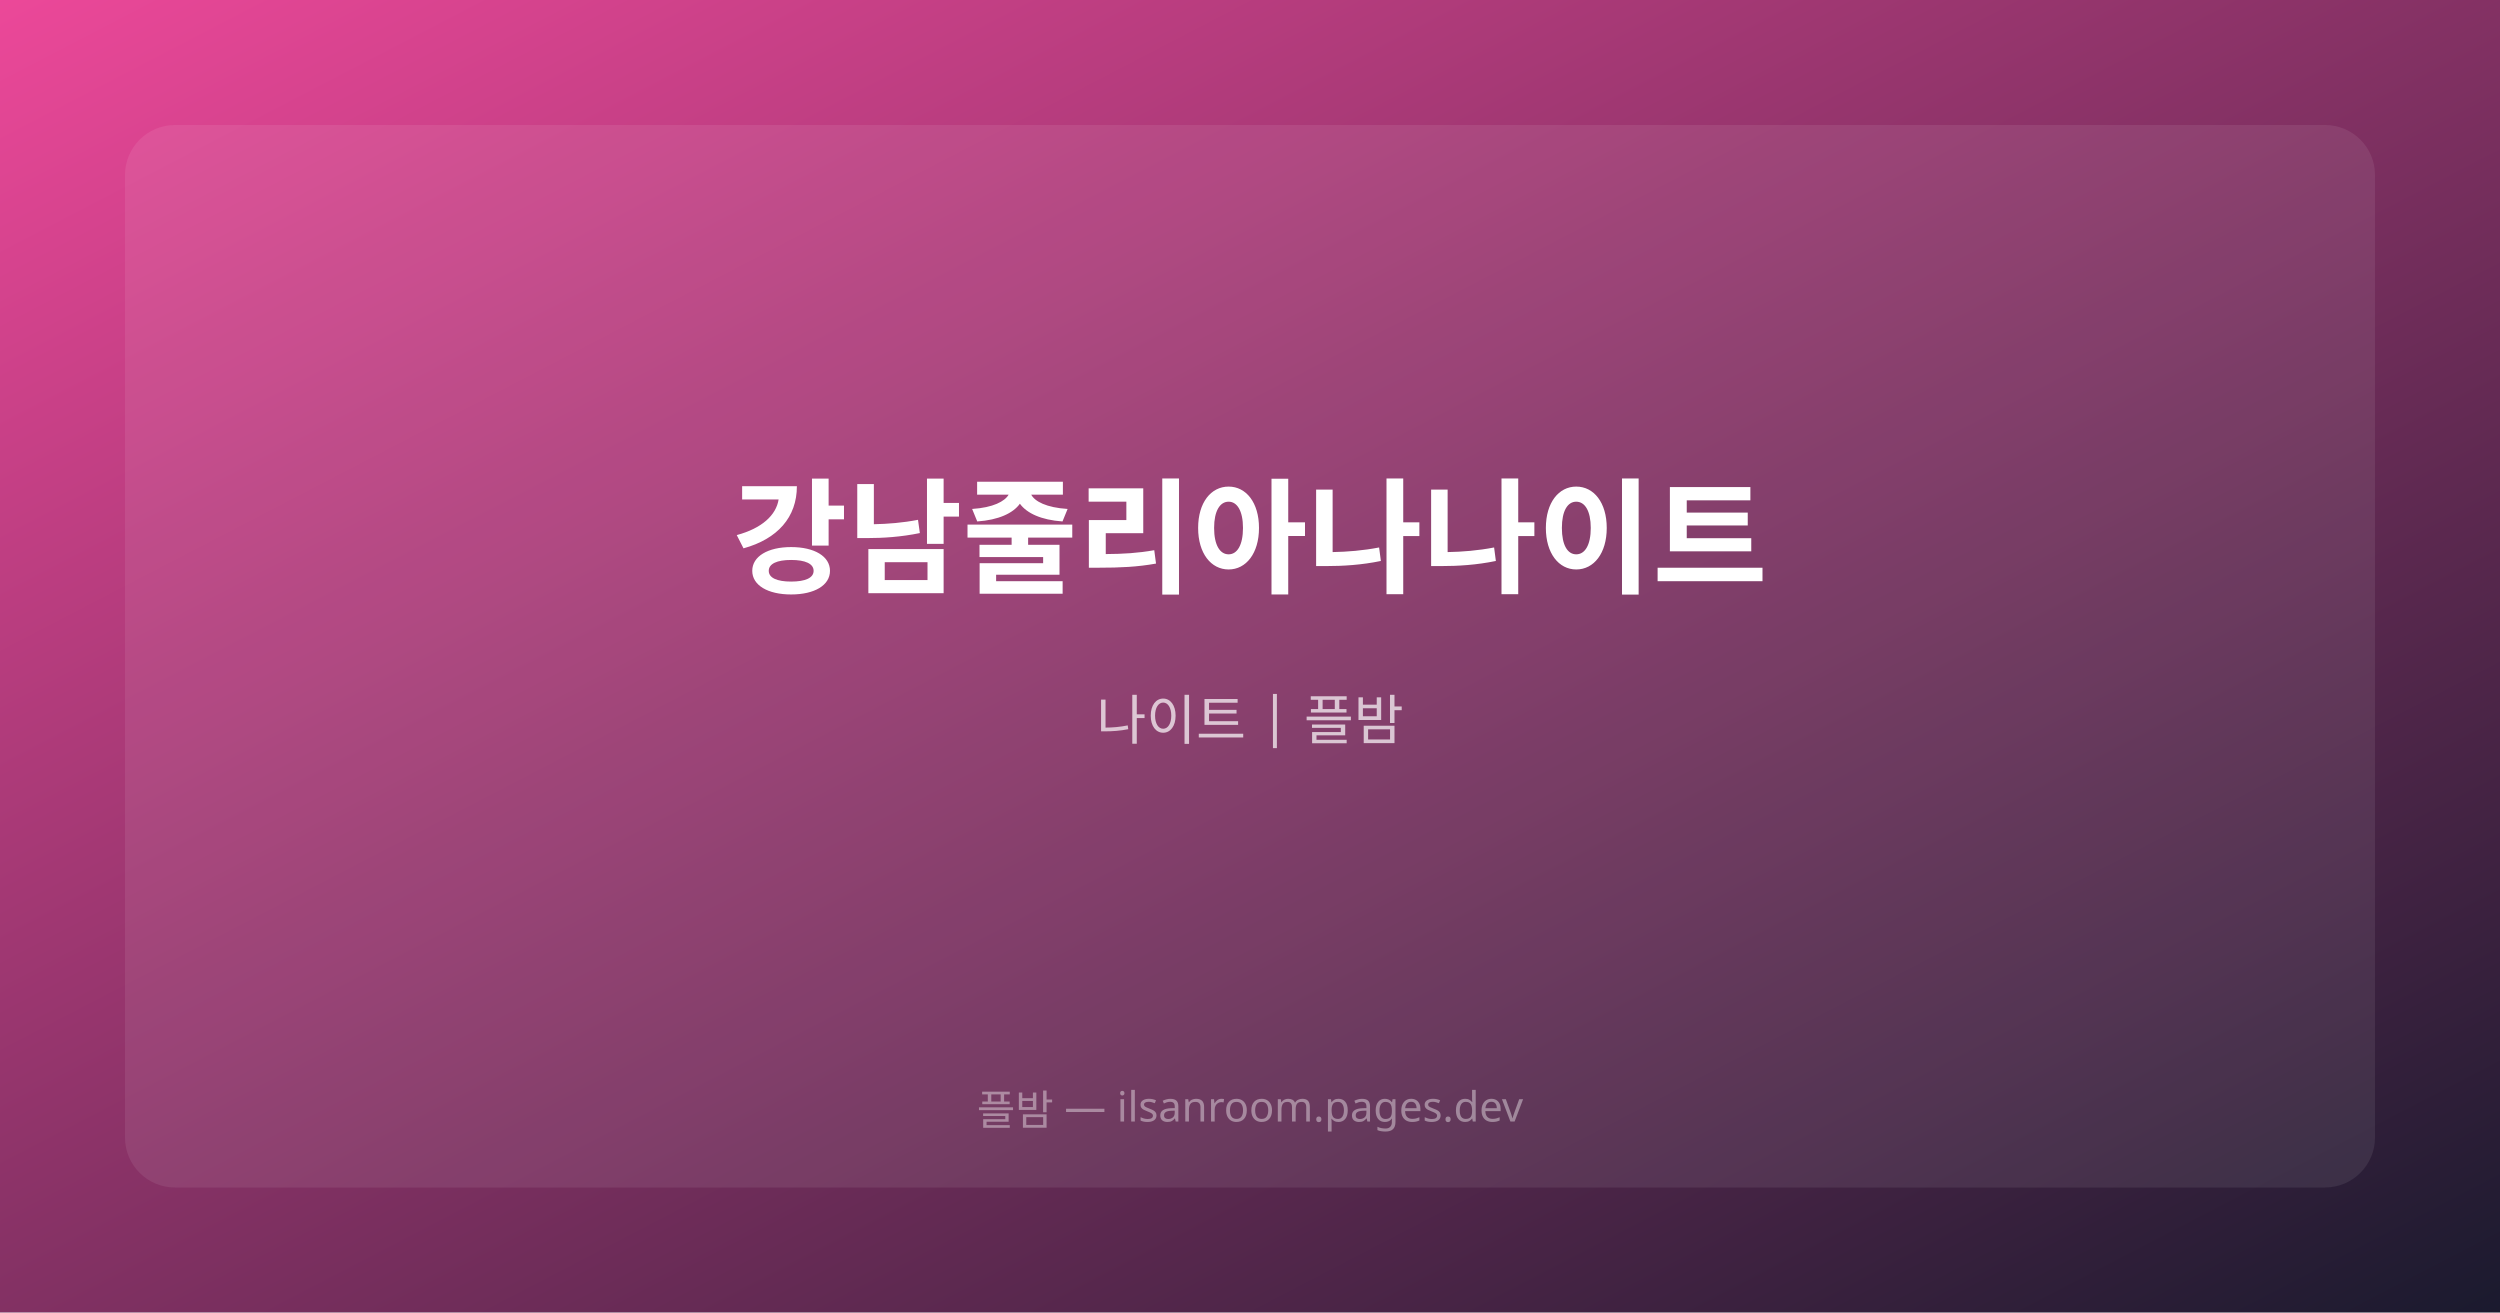
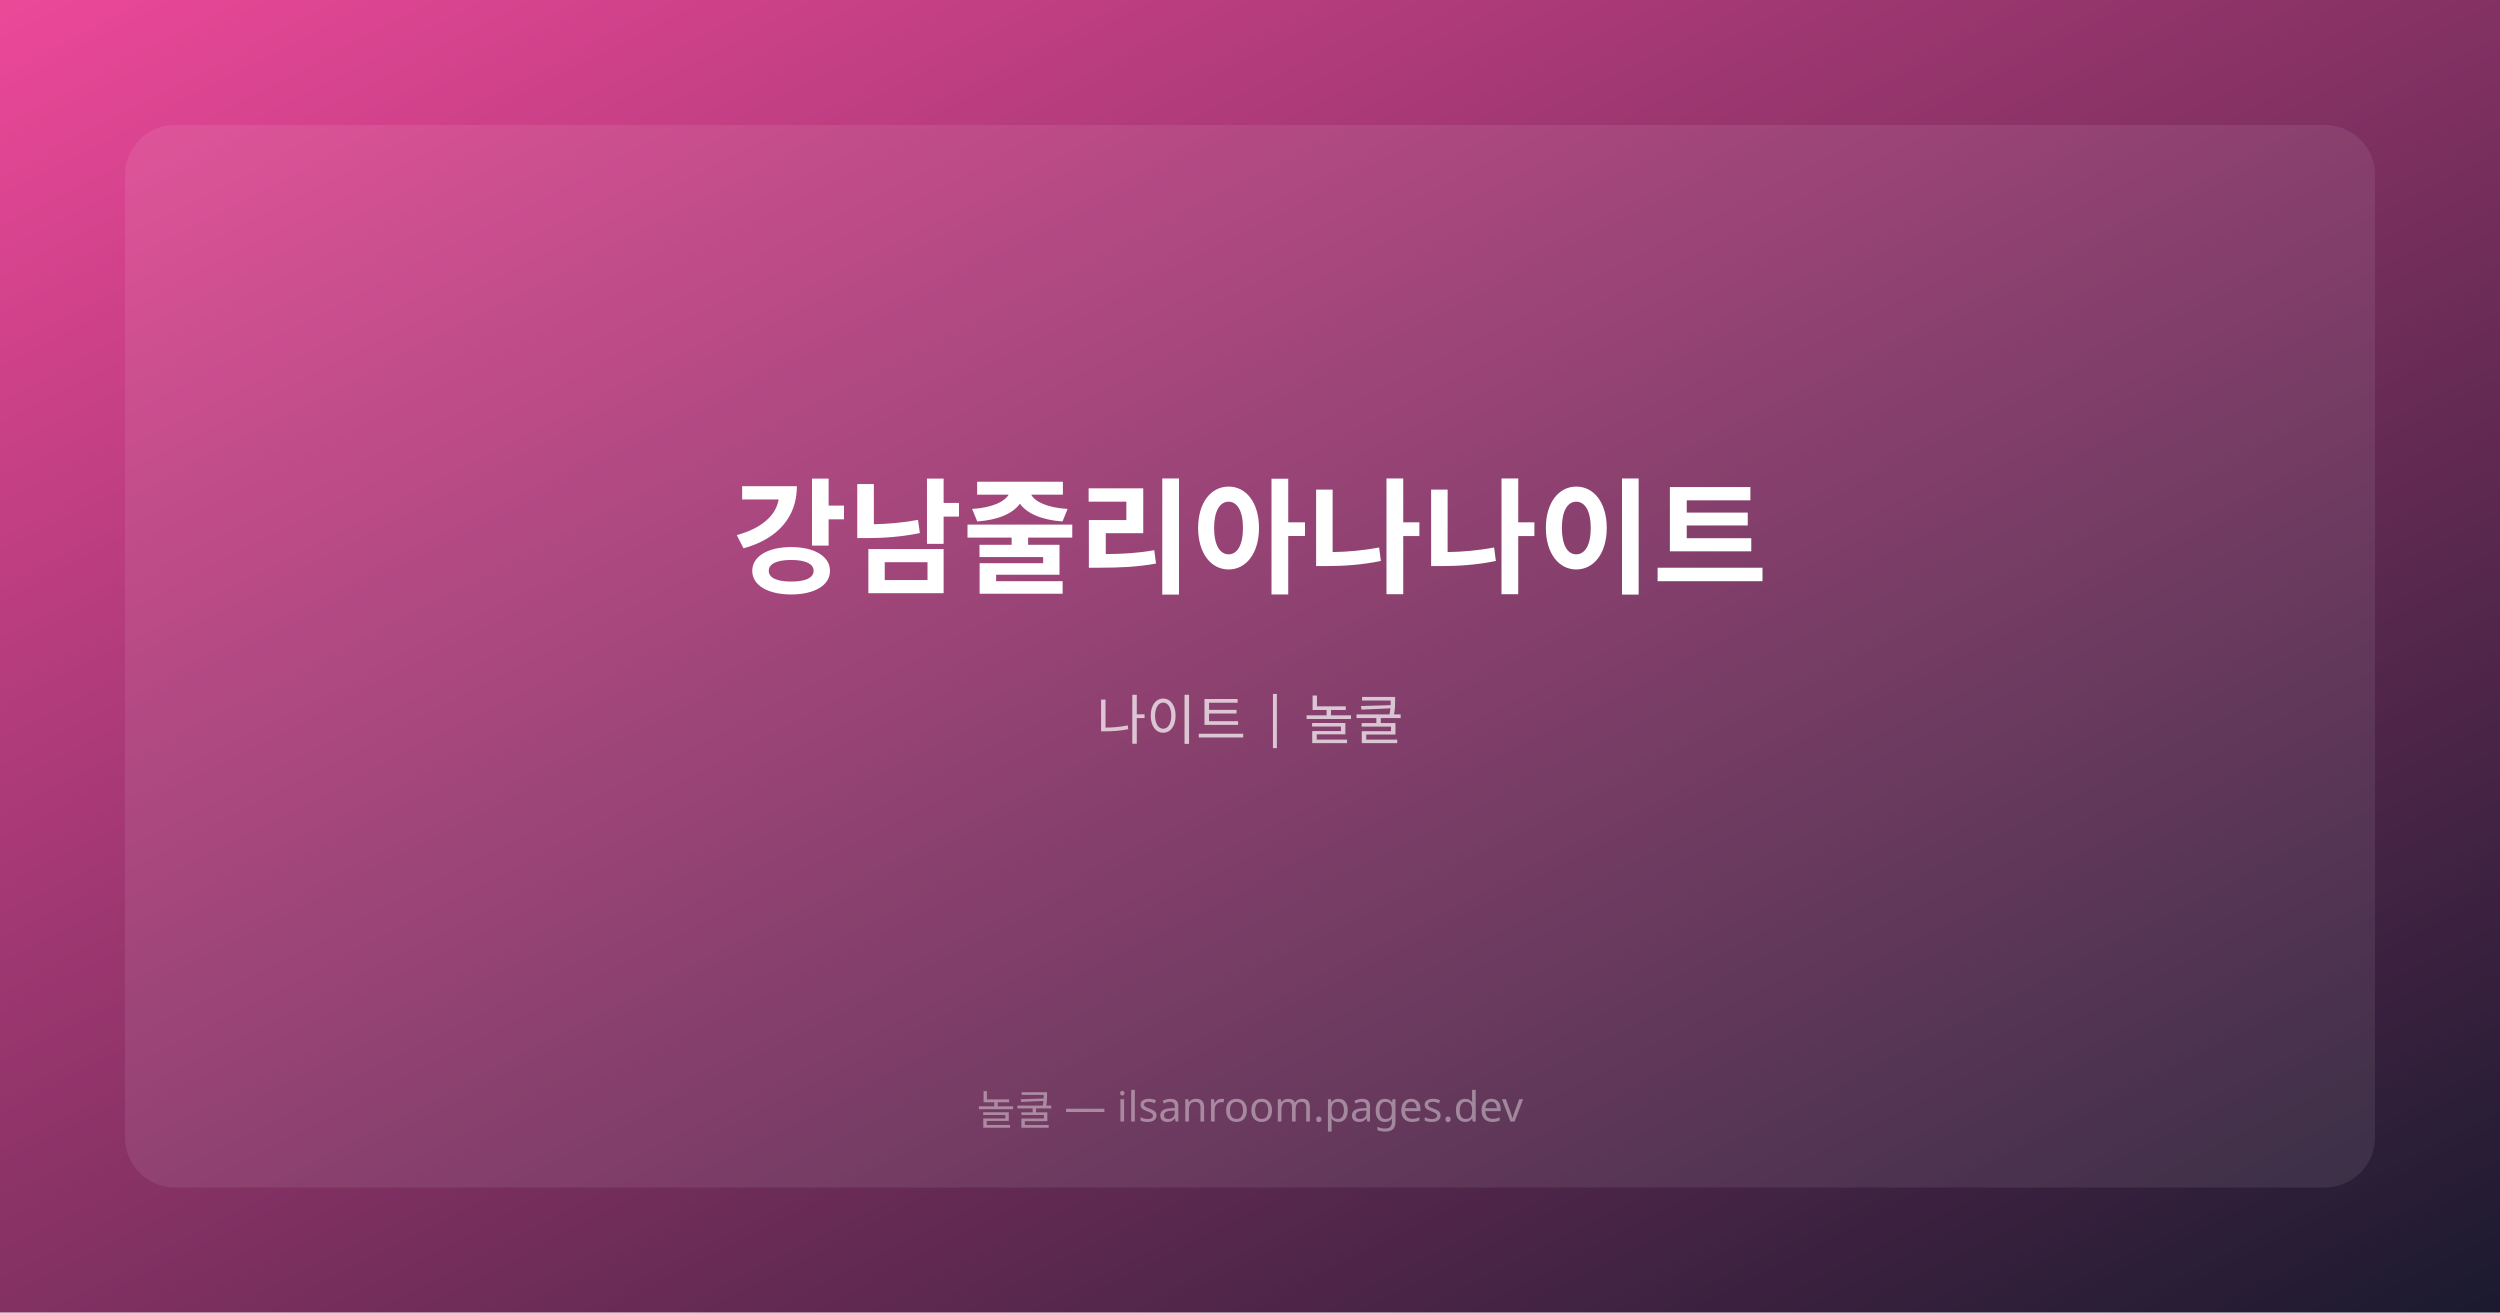
<svg xmlns="http://www.w3.org/2000/svg" width="1200" height="630" viewBox="0 0 1200 630">
  <defs>
    <linearGradient id="bg" x1="0%" y1="0%" x2="100%" y2="100%">
      <stop offset="0%" style="stop-color:#EC4899;stop-opacity:1" />
      <stop offset="100%" style="stop-color:#1a1a2e;stop-opacity:1" />
    </linearGradient>
  </defs>
  <rect width="1200" height="630" fill="url(#bg)" />
  <rect x="60" y="60" width="1080" height="510" rx="24" fill="rgba(255,255,255,0.08)" />
  <text x="600" y="280" text-anchor="middle" font-family="sans-serif" font-size="60" font-weight="bold" fill="white">강남줄리아나나이트</text>
-   <text x="600" y="355" text-anchor="middle" font-family="sans-serif" font-size="26" fill="rgba(255,255,255,0.7)">나이트 | 플밤</text>
-   <text x="600" y="540" text-anchor="middle" font-family="sans-serif" font-size="20" fill="rgba(255,255,255,0.4)">플밤 — ilsanroom.pages.dev</text>
+   <text x="600" y="355" text-anchor="middle" font-family="sans-serif" font-size="26" fill="rgba(255,255,255,0.7)">나이트 | 놀쿨</text>
+   <text x="600" y="540" text-anchor="middle" font-family="sans-serif" font-size="20" fill="rgba(255,255,255,0.4)">놀쿨 — ilsanroom.pages.dev</text>
</svg>
